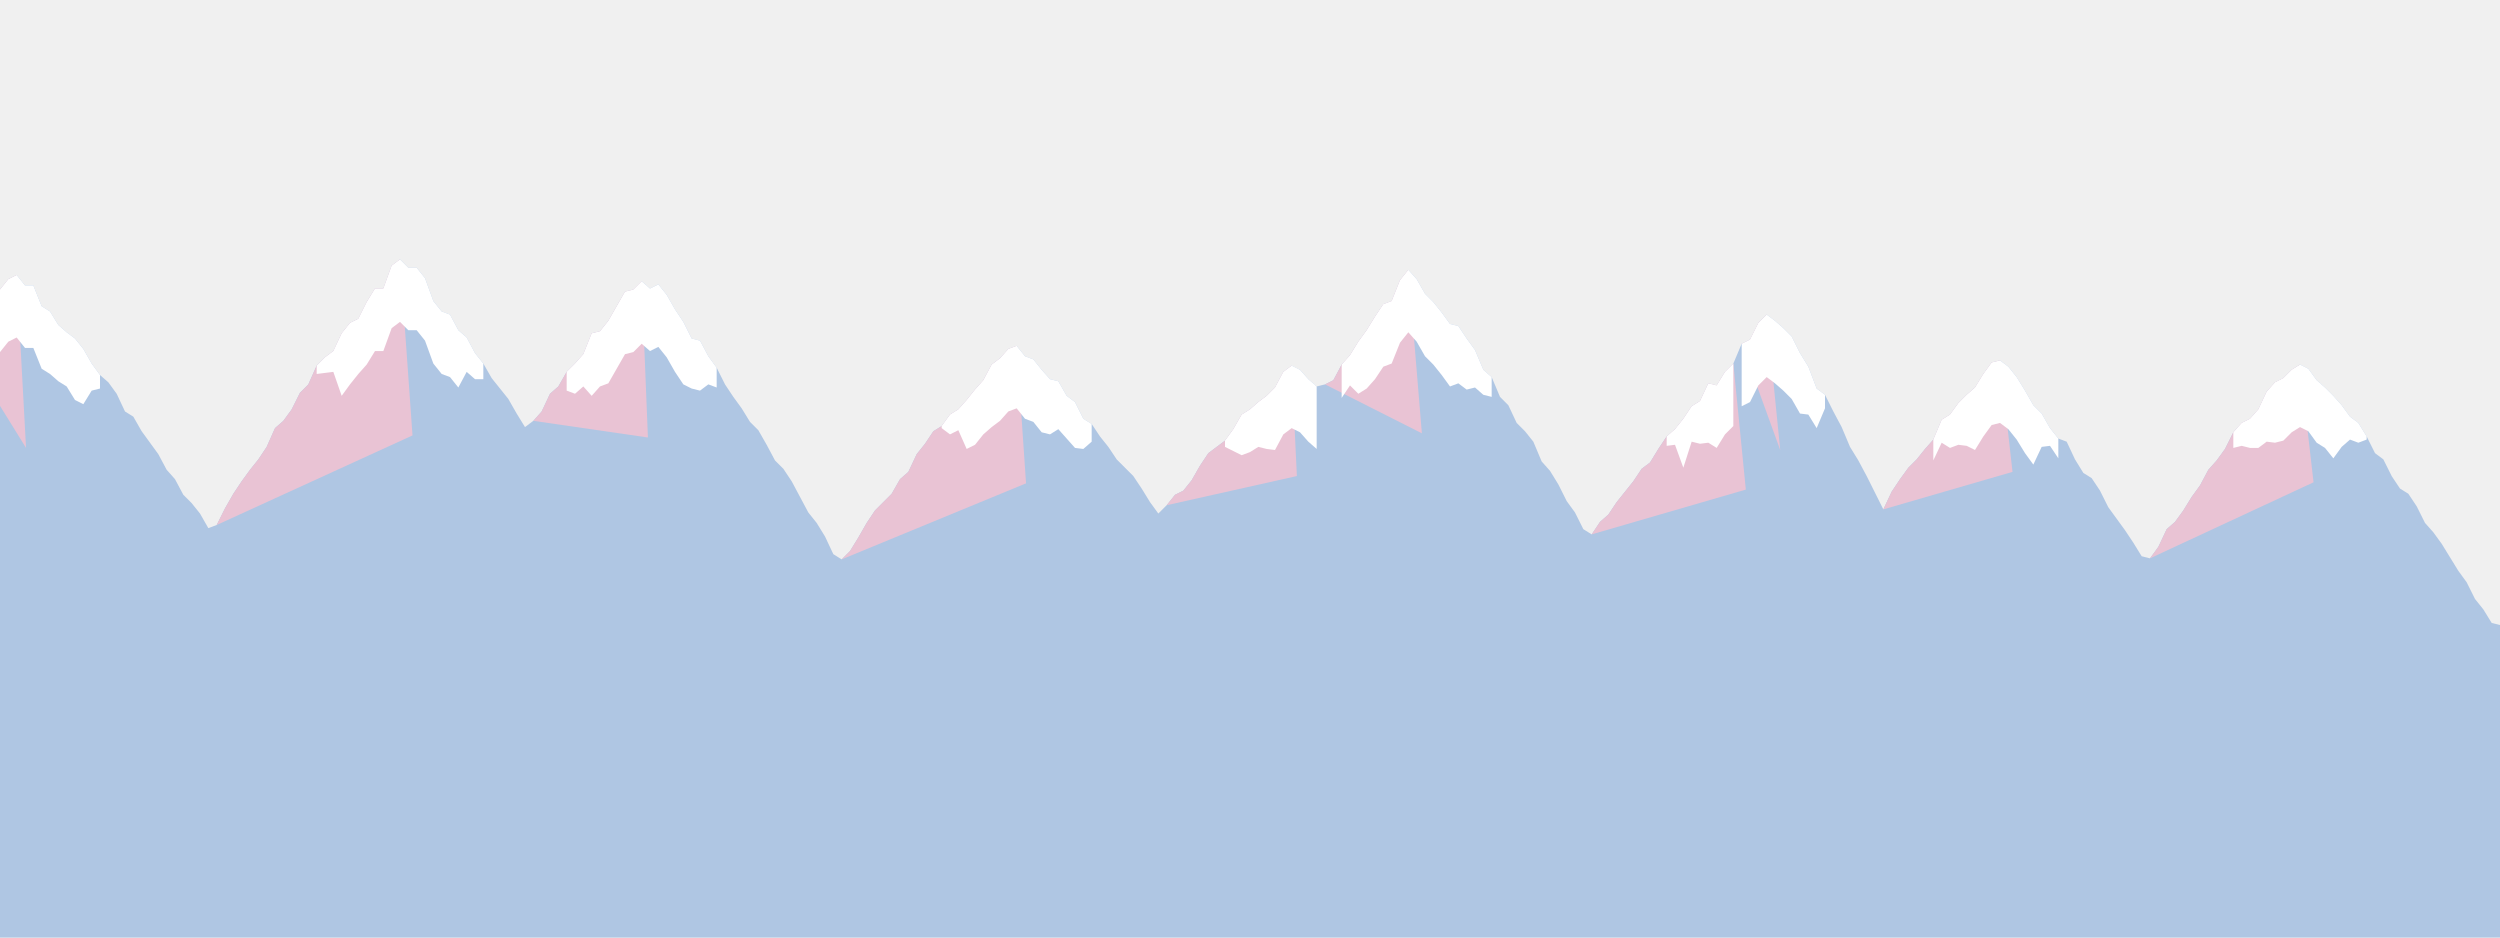
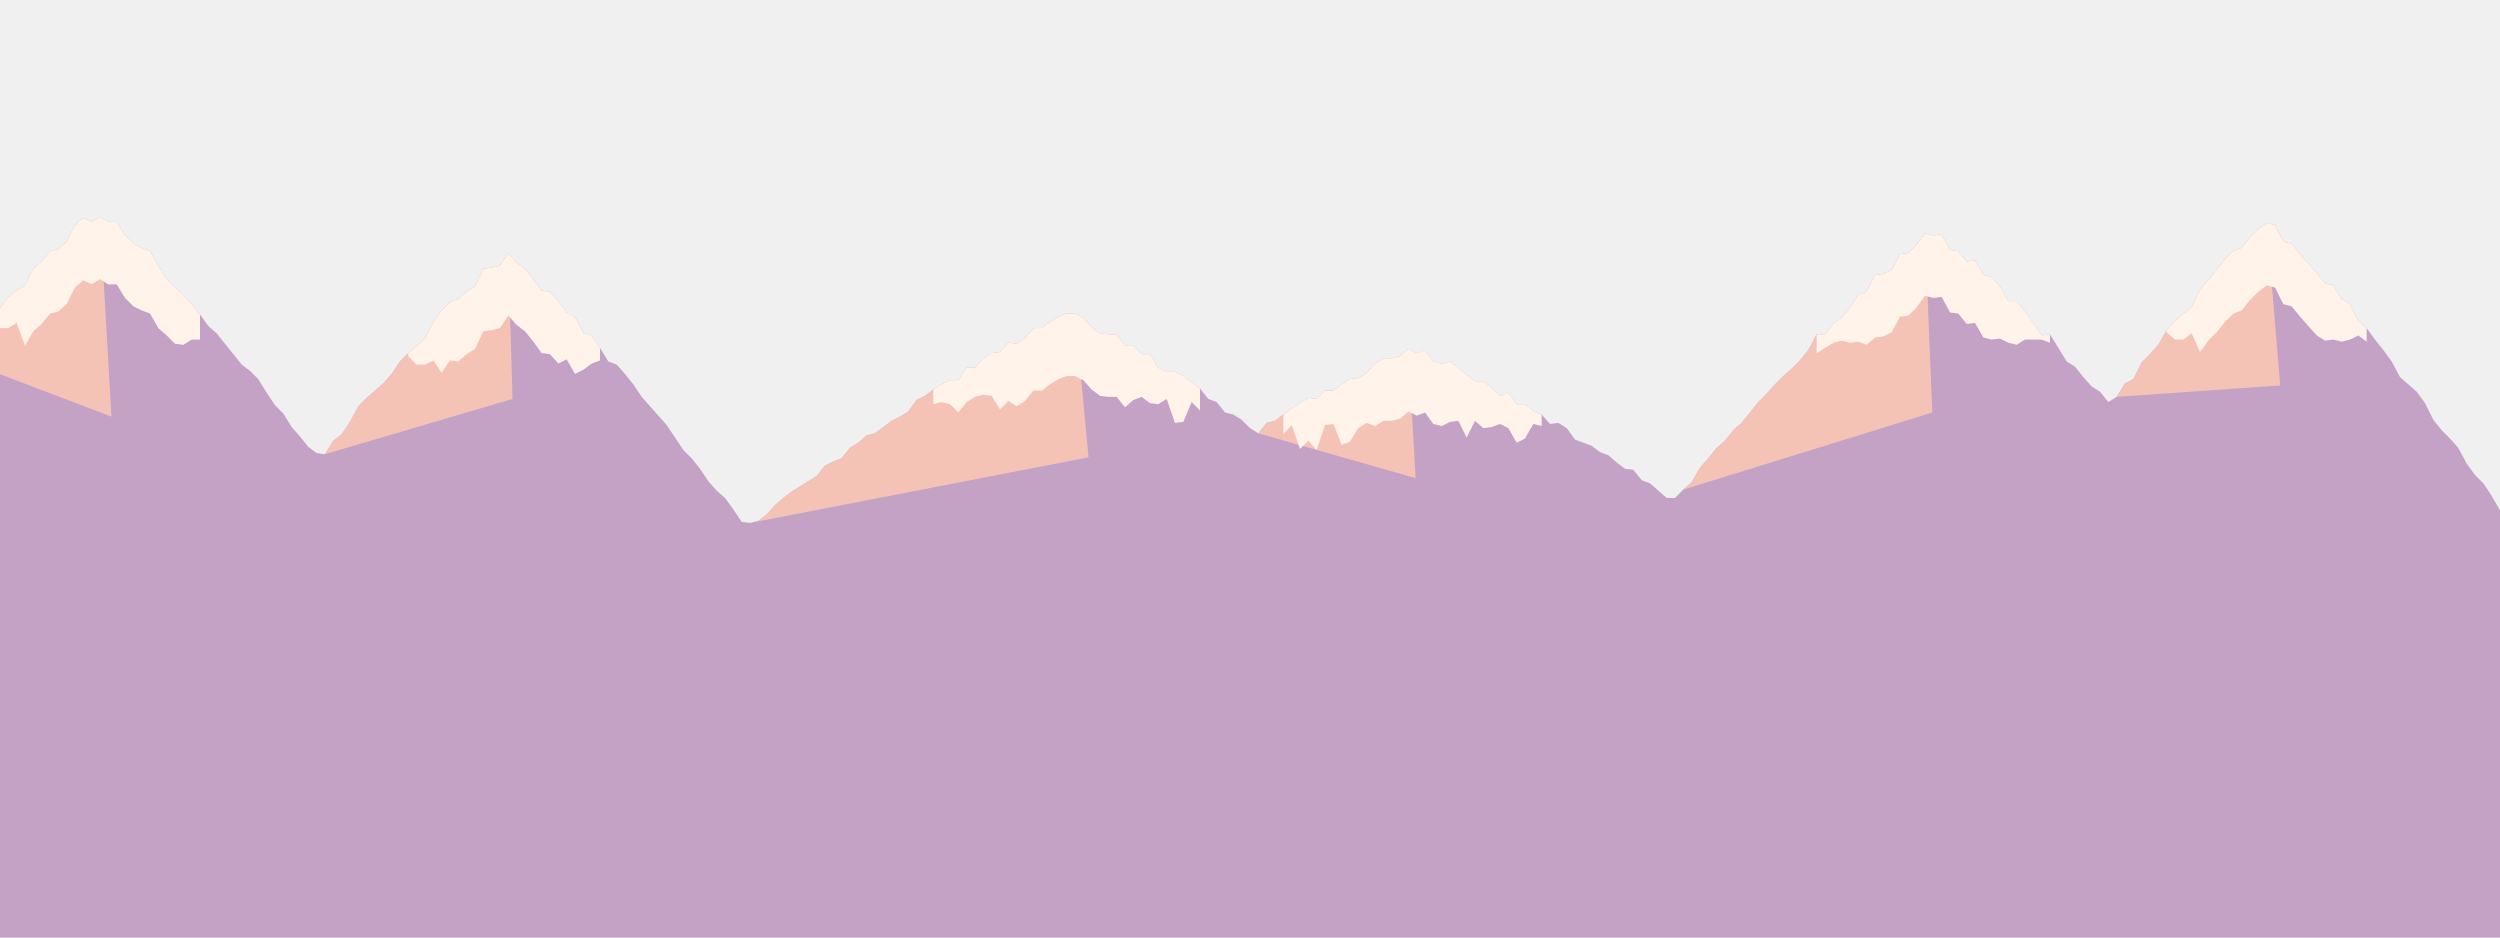
<svg xmlns="http://www.w3.org/2000/svg" viewBox="0 0 2400 900" preserveAspectRatio="xMidYMax slice" aria-hidden="true">
-   <path d="M-40,325 L-32,312 L-24,307 L-16,298 L-8,290 L0,278 L8,268 L16,264 L24,274 L32,274 L40,294 L48,299 L56,312 L64,319 L72,325 L80,335 L88,349 L96,360 L104,367 L112,378 L120,395 L128,400 L136,414 L144,425 L152,436 L160,451 L168,460 L176,475 L184,483 L192,493 L200,507 L208,504 L216,488 L224,474 L232,462 L240,451 L248,441 L256,429 L264,411 L272,404 L280,393 L288,377 L296,369 L304,351 L312,343 L320,337 L328,320 L336,310 L344,306 L352,290 L360,277 L368,277 L376,255 L384,249 L392,257 L400,257 L408,267 L416,289 L424,299 L432,302 L440,317 L448,324 L456,339 L464,349 L472,363 L480,373 L488,383 L496,397 L504,410 L512,404 L520,395 L528,378 L536,371 L544,357 L552,349 L560,340 L568,320 L576,318 L584,308 L592,294 L600,280 L608,278 L616,270 L624,277 L632,273 L640,283 L648,297 L656,309 L664,325 L672,327 L680,342 L688,353 L696,369 L704,381 L712,392 L720,405 L728,413 L736,427 L744,442 L752,450 L760,462 L768,477 L776,492 L784,502 L792,515 L800,532 L808,537 L816,529 L824,516 L832,502 L840,490 L848,482 L856,474 L864,460 L872,453 L880,436 L888,426 L896,414 L904,409 L912,398 L920,393 L928,384 L936,374 L944,365 L952,350 L960,344 L968,335 L976,332 L984,342 L992,345 L1000,355 L1008,364 L1016,366 L1024,380 L1032,386 L1040,402 L1048,407 L1056,419 L1064,429 L1072,441 L1080,449 L1088,457 L1096,469 L1104,482 L1112,493 L1120,485 L1128,475 L1136,471 L1144,461 L1152,447 L1160,435 L1168,429 L1176,423 L1184,412 L1192,398 L1200,393 L1208,386 L1216,380 L1224,372 L1232,357 L1240,351 L1248,355 L1256,364 L1264,371 L1272,369 L1280,365 L1288,350 L1296,341 L1304,328 L1312,317 L1320,304 L1328,292 L1336,289 L1344,269 L1352,259 L1360,268 L1368,282 L1376,290 L1384,300 L1392,311 L1400,313 L1408,325 L1416,336 L1424,355 L1432,362 L1440,381 L1448,389 L1456,406 L1464,414 L1472,424 L1480,443 L1488,452 L1496,465 L1504,481 L1512,492 L1520,508 L1528,513 L1536,501 L1544,494 L1552,482 L1560,472 L1568,462 L1576,450 L1584,444 L1592,431 L1600,419 L1608,412 L1616,402 L1624,390 L1632,385 L1640,368 L1648,370 L1656,357 L1664,349 L1672,330 L1680,326 L1688,310 L1696,302 L1704,308 L1712,315 L1720,323 L1728,339 L1736,352 L1744,373 L1752,379 L1760,395 L1768,410 L1776,429 L1784,442 L1792,457 L1800,473 L1808,489 L1816,472 L1824,460 L1832,449 L1840,441 L1848,431 L1856,422 L1864,403 L1872,398 L1880,387 L1888,379 L1896,372 L1904,359 L1912,348 L1920,346 L1928,352 L1936,362 L1944,375 L1952,389 L1960,397 L1968,411 L1976,421 L1984,424 L1992,441 L2000,454 L2008,459 L2016,471 L2024,487 L2032,498 L2040,509 L2048,521 L2056,534 L2064,536 L2072,525 L2080,508 L2088,501 L2096,490 L2104,477 L2112,466 L2120,451 L2128,442 L2136,431 L2144,415 L2152,406 L2160,402 L2168,393 L2176,376 L2184,367 L2192,363 L2200,355 L2208,350 L2216,354 L2224,365 L2232,372 L2240,380 L2248,389 L2256,400 L2264,406 L2272,419 L2280,435 L2288,441 L2296,457 L2304,469 L2312,474 L2320,486 L2328,502 L2336,511 L2344,522 L2352,535 L2360,548 L2368,559 L2376,575 L2384,585 L2392,598 L2400,600 L2408,600 L2416,598 L2424,599 L2432,600 L2440,599 L2440,900 L-40,900 Z" fill="#AFC6E3" />
-   <path d="M-40,325 L-32,312 L-24,307 L-16,298 L-8,290 L0,278 L8,268 L16,264 L25,430 Z" fill="#E9C3D4" />
-   <path d="M208,504 L216,488 L224,474 L232,462 L240,451 L248,441 L256,429 L264,411 L272,404 L280,393 L288,377 L296,369 L304,351 L312,343 L320,337 L328,320 L336,310 L344,306 L352,290 L360,277 L368,277 L376,255 L384,249 L396,418 Z" fill="#E9C3D4" />
-   <path d="M512,404 L520,395 L528,378 L536,371 L544,357 L552,349 L560,340 L568,320 L576,318 L584,308 L592,294 L600,280 L608,278 L616,270 L622,420 Z" fill="#E9C3D4" />
-   <path d="M808,537 L816,529 L824,516 L832,502 L840,490 L848,482 L856,474 L864,460 L872,453 L880,436 L888,426 L896,414 L904,409 L912,398 L920,393 L928,384 L936,374 L944,365 L952,350 L960,344 L968,335 L976,332 L985,464 Z" fill="#E9C3D4" />
-   <path d="M1120,485 L1128,475 L1136,471 L1144,461 L1152,447 L1160,435 L1168,429 L1176,423 L1184,412 L1192,398 L1200,393 L1208,386 L1216,380 L1224,372 L1232,357 L1240,351 L1245,457 Z" fill="#E9C3D4" />
-   <path d="M1272,369 L1280,365 L1288,350 L1296,341 L1304,328 L1312,317 L1320,304 L1328,292 L1336,289 L1344,269 L1352,259 L1365,416 Z" fill="#E9C3D4" />
-   <path d="M1528,513 L1536,501 L1544,494 L1552,482 L1560,472 L1568,462 L1576,450 L1584,444 L1592,431 L1600,419 L1608,412 L1616,402 L1624,390 L1632,385 L1640,368 L1648,370 L1656,357 L1664,349 L1676,470 Z" fill="#E9C3D4" />
-   <path d="M1672,330 L1680,326 L1688,310 L1696,302 L1709,432 Z" fill="#E9C3D4" />
-   <path d="M1808,489 L1816,472 L1824,460 L1832,449 L1840,441 L1848,431 L1856,422 L1864,403 L1872,398 L1880,387 L1888,379 L1896,372 L1904,359 L1912,348 L1920,346 L1932,453 Z" fill="#E9C3D4" />
-   <path d="M2064,536 L2072,525 L2080,508 L2088,501 L2096,490 L2104,477 L2112,466 L2120,451 L2128,442 L2136,431 L2144,415 L2152,406 L2160,402 L2168,393 L2176,376 L2184,367 L2192,363 L2200,355 L2208,350 L2221,463 Z" fill="#E9C3D4" />
-   <path d="M-40,325 L-32,312 L-24,307 L-16,298 L-8,290 L0,278 L8,268 L16,264 L24,274 L32,274 L40,294 L48,299 L56,312 L64,319 L72,325 L80,335 L88,349 L96,360 L96,373 L88,375 L80,388 L72,384 L64,371 L56,366 L48,359 L40,354 L32,334 L24,334 L16,324 L8,328 L0,338 L-8,350 L-16,358 L-24,367 L-32,371 L-40,376 Z" fill="#FFFFFF" />
-   <path d="M304,351 L312,343 L320,337 L328,320 L336,310 L344,306 L352,290 L360,277 L368,277 L376,255 L384,249 L392,257 L400,257 L408,267 L416,289 L424,299 L432,302 L440,317 L448,324 L456,339 L464,349 L464,364 L456,364 L448,357 L440,372 L432,362 L424,359 L416,349 L408,327 L400,317 L392,317 L384,309 L376,315 L368,337 L360,337 L352,350 L344,359 L336,369 L328,380 L320,357 L312,358 L304,359 Z" fill="#FFFFFF" />
-   <path d="M544,357 L552,349 L560,340 L568,320 L576,318 L584,308 L592,294 L600,280 L608,278 L616,270 L624,277 L632,273 L640,283 L648,297 L656,309 L664,325 L672,327 L680,342 L688,353 L688,372 L680,369 L672,375 L664,373 L656,369 L648,357 L640,343 L632,333 L624,337 L616,330 L608,338 L600,340 L592,354 L584,368 L576,371 L568,380 L560,371 L552,378 L544,375 Z" fill="#FFFFFF" />
-   <path d="M904,409 L912,398 L920,393 L928,384 L936,374 L944,365 L952,350 L960,344 L968,335 L976,332 L984,342 L992,345 L1000,355 L1008,364 L1016,366 L1024,380 L1032,386 L1040,402 L1048,407 L1048,424 L1040,431 L1032,430 L1024,421 L1016,412 L1008,417 L1000,415 L992,405 L984,402 L976,392 L968,395 L960,404 L952,410 L944,417 L936,427 L928,431 L920,413 L912,417 L904,411 Z" fill="#FFFFFF" />
-   <path d="M1176,423 L1184,412 L1192,398 L1200,393 L1208,386 L1216,380 L1224,372 L1232,357 L1240,351 L1248,355 L1256,364 L1264,371 L1264,431 L1256,424 L1248,415 L1240,411 L1232,417 L1224,432 L1216,431 L1208,429 L1200,434 L1192,437 L1184,433 L1176,429 Z" fill="#FFFFFF" />
-   <path d="M1288,350 L1296,341 L1304,328 L1312,317 L1320,304 L1328,292 L1336,289 L1344,269 L1352,259 L1360,268 L1368,282 L1376,290 L1384,300 L1392,311 L1400,313 L1408,325 L1416,336 L1424,355 L1432,362 L1432,381 L1424,379 L1416,372 L1408,374 L1400,368 L1392,371 L1384,360 L1376,350 L1368,342 L1360,328 L1352,319 L1344,329 L1336,349 L1328,352 L1320,364 L1312,373 L1304,378 L1296,370 L1288,382 Z" fill="#FFFFFF" />
-   <path d="M1600,419 L1608,412 L1616,402 L1624,390 L1632,385 L1640,368 L1648,370 L1656,357 L1664,349 L1664,409 L1656,417 L1648,430 L1640,425 L1632,426 L1624,424 L1616,449 L1608,427 L1600,428 Z" fill="#FFFFFF" />
-   <path d="M1672,330 L1680,326 L1688,310 L1696,302 L1704,308 L1712,315 L1720,323 L1728,339 L1736,352 L1744,373 L1752,379 L1752,392 L1744,411 L1736,398 L1728,397 L1720,383 L1712,375 L1704,368 L1696,362 L1688,370 L1680,386 L1672,390 Z" fill="#FFFFFF" />
-   <path d="M1856,422 L1864,403 L1872,398 L1880,387 L1888,379 L1896,372 L1904,359 L1912,348 L1920,346 L1928,352 L1936,362 L1944,375 L1952,389 L1960,397 L1968,411 L1976,421 L1976,440 L1968,428 L1960,429 L1952,446 L1944,435 L1936,422 L1928,412 L1920,406 L1912,408 L1904,419 L1896,432 L1888,428 L1880,427 L1872,430 L1864,425 L1856,442 Z" fill="#FFFFFF" />
-   <path d="M2144,415 L2152,406 L2160,402 L2168,393 L2176,376 L2184,367 L2192,363 L2200,355 L2208,350 L2216,354 L2224,365 L2232,372 L2240,380 L2248,389 L2256,400 L2264,406 L2272,419 L2272,422 L2264,425 L2256,422 L2248,429 L2240,440 L2232,430 L2224,425 L2216,414 L2208,410 L2200,415 L2192,423 L2184,425 L2176,424 L2168,430 L2160,430 L2152,428 L2144,430 Z" fill="#FFFFFF" />
+   <path d="M-40,344 L-32,332 L-24,328 L-16,318 L-8,304 L0,296 L8,285 L16,279 L24,274 L32,258 L40,251 L48,241 L56,239 L64,232 L72,216 L80,209 L88,213 L96,208 L104,213 L112,213 L120,226 L128,234 L136,238 L144,241 L152,255 L160,268 L168,276 L176,283 L184,292 L192,302 L200,313 L208,320 L216,330 L224,340 L232,350 L240,356 L248,364 L256,377 L264,389 L272,397 L280,410 L288,419 L296,429 L304,435 L312,436 L320,423 L328,417 L336,405 L344,390 L352,382 L360,375 L368,368 L376,359 L384,347 L392,339 L400,332 L408,325 L416,309 L424,298 L432,290 L440,287 L448,280 L456,275 L464,258 L472,257 L480,255 L488,243 L496,252 L504,258 L512,268 L520,279 L528,280 L536,289 L544,300 L552,304 L560,320 L568,322 L576,334 L584,347 L592,350 L600,359 L608,369 L616,381 L624,390 L632,399 L640,408 L648,420 L656,432 L664,440 L672,450 L680,462 L688,471 L696,478 L704,489 L712,501 L720,502 L728,500 L736,494 L744,485 L752,478 L760,472 L768,467 L776,462 L784,457 L792,447 L800,443 L808,440 L816,430 L824,425 L832,418 L840,416 L848,410 L856,404 L864,400 L872,395 L880,384 L888,380 L896,374 L904,369 L912,365 L920,365 L928,353 L936,353 L944,344 L952,339 L960,338 L968,329 L976,330 L984,325 L992,315 L1000,315 L1008,309 L1016,304 L1024,301 L1032,301 L1040,305 L1048,314 L1056,320 L1064,321 L1072,321 L1080,332 L1088,332 L1096,340 L1104,340 L1112,353 L1120,357 L1128,357 L1136,361 L1144,367 L1152,373 L1160,383 L1168,386 L1176,396 L1184,398 L1192,403 L1200,411 L1208,416 L1216,406 L1224,404 L1232,398 L1240,392 L1248,387 L1256,382 L1264,383 L1272,375 L1280,375 L1288,369 L1296,364 L1304,363 L1312,358 L1320,349 L1328,344 L1336,344 L1344,342 L1352,335 L1360,339 L1368,336 L1376,347 L1384,349 L1392,347 L1400,353 L1408,360 L1416,366 L1424,366 L1432,372 L1440,380 L1448,377 L1456,388 L1464,388 L1472,395 L1480,398 L1488,407 L1496,406 L1504,411 L1512,422 L1520,425 L1528,428 L1536,434 L1544,437 L1552,444 L1560,450 L1568,451 L1576,461 L1584,464 L1592,471 L1600,478 L1608,478 L1616,470 L1624,463 L1632,449 L1640,440 L1648,430 L1656,423 L1664,413 L1672,406 L1680,396 L1688,386 L1696,378 L1704,369 L1712,361 L1720,354 L1728,346 L1736,336 L1744,321 L1752,321 L1760,311 L1768,305 L1776,295 L1784,283 L1792,280 L1800,264 L1808,263 L1816,259 L1824,244 L1832,243 L1840,235 L1848,224 L1856,226 L1864,225 L1872,240 L1880,241 L1888,251 L1896,250 L1904,264 L1912,266 L1920,275 L1928,289 L1936,289 L1944,299 L1952,310 L1960,322 L1968,321 L1976,334 L1984,347 L1992,352 L2000,362 L2008,371 L2016,376 L2024,386 L2032,381 L2040,368 L2048,364 L2056,348 L2064,340 L2072,331 L2080,317 L2088,308 L2096,301 L2104,295 L2112,278 L2120,269 L2128,259 L2136,249 L2144,241 L2152,238 L2160,228 L2168,220 L2176,214 L2184,216 L2192,232 L2200,234 L2208,244 L2216,253 L2224,262 L2232,272 L2240,274 L2248,287 L2256,292 L2264,308 L2272,315 L2280,326 L2288,336 L2296,347 L2304,362 L2312,369 L2320,376 L2328,387 L2336,403 L2344,413 L2352,421 L2360,430 L2368,445 L2376,456 L2384,464 L2392,476 L2400,490 L2408,500 L2416,512 L2424,521 L2432,535 L2440,545 L2440,900 L-40,900 Z" fill="#C3A2C6" />
+   <path d="M-40,344 L-32,332 L-24,328 L-16,318 L-8,304 L0,296 L8,285 L16,279 L24,274 L32,258 L40,251 L48,241 L56,239 L64,232 L72,216 L80,209 L88,213 L96,208 L107,400 Z" fill="#F4C3B6" />
+   <path d="M312,436 L320,423 L328,417 L336,405 L344,390 L352,382 L360,375 L368,368 L376,359 L384,347 L392,339 L400,332 L408,325 L416,309 L424,298 L432,290 L440,287 L448,280 L456,275 L464,258 L472,257 L480,255 L488,243 L492,383 Z" fill="#F4C3B6" />
+   <path d="M720,502 L728,500 L736,494 L744,485 L752,478 L760,472 L768,467 L776,462 L784,457 L792,447 L800,443 L808,440 L816,430 L824,425 L832,418 L840,416 L848,410 L856,404 L864,400 L872,395 L880,384 L888,380 L896,374 L904,369 L912,365 L920,365 L928,353 L936,353 L944,344 L952,339 L960,338 L968,329 L976,330 L984,325 L992,315 L1000,315 L1008,309 L1016,304 L1024,301 L1032,301 L1045,439 Z" fill="#F4C3B6" />
+   <path d="M1208,416 L1216,406 L1224,404 L1232,398 L1240,392 L1248,387 L1256,382 L1264,383 L1272,375 L1280,375 L1288,369 L1296,364 L1304,363 L1312,358 L1320,349 L1328,344 L1336,344 L1344,342 L1352,335 L1359,459 Z" fill="#F4C3B6" />
+   <path d="M1616,470 L1624,463 L1632,449 L1640,440 L1648,430 L1656,423 L1664,413 L1672,406 L1680,396 L1688,386 L1696,378 L1704,369 L1712,361 L1720,354 L1728,346 L1736,336 L1744,321 L1752,321 L1760,311 L1768,305 L1776,295 L1784,283 L1792,280 L1800,264 L1808,263 L1816,259 L1824,244 L1832,243 L1840,235 L1848,224 L1855,396 Z" fill="#F4C3B6" />
+   <path d="M2032,381 L2040,368 L2048,364 L2056,348 L2064,340 L2072,331 L2080,317 L2088,308 L2096,301 L2104,295 L2112,278 L2120,269 L2128,259 L2136,249 L2144,241 L2152,238 L2160,228 L2168,220 L2176,214 L2189,370 Z" fill="#F4C3B6" />
+   <path d="M-8,304 L0,296 L8,285 L16,279 L24,274 L32,258 L40,251 L48,241 L56,239 L64,232 L72,216 L80,209 L88,213 L96,208 L104,213 L112,213 L120,226 L128,234 L136,238 L144,241 L152,255 L160,268 L168,276 L176,283 L184,292 L192,302 L192,326 L184,326 L176,331 L168,330 L160,322 L152,315 L144,301 L136,298 L128,294 L120,286 L112,273 L104,273 L96,268 L88,273 L80,269 L72,276 L64,292 L56,299 L48,301 L40,311 L32,318 L24,332 L16,310 L8,315 L0,315 L-8,314 Z" fill="#FFF3EA" />
+   <path d="M392,339 L400,332 L408,325 L416,309 L424,298 L432,290 L440,287 L448,280 L456,275 L464,258 L472,257 L480,255 L488,243 L496,252 L504,258 L512,268 L520,279 L528,280 L536,289 L544,300 L552,304 L560,320 L568,322 L576,334 L576,346 L568,349 L560,355 L552,359 L544,345 L536,349 L528,340 L520,339 L512,328 L504,318 L496,312 L488,303 L480,315 L472,317 L464,318 L456,335 L448,340 L440,347 L432,346 L424,358 L416,346 L408,350 L400,350 L392,342 Z" fill="#FFF3EA" />
+   <path d="M896,374 L904,369 L912,365 L920,365 L928,353 L936,353 L944,344 L952,339 L960,338 L968,329 L976,330 L984,325 L992,315 L1000,315 L1008,309 L1016,304 L1024,301 L1032,301 L1040,305 L1048,314 L1056,320 L1064,321 L1072,321 L1080,332 L1088,332 L1096,340 L1104,340 L1112,353 L1120,357 L1128,357 L1136,361 L1144,367 L1152,373 L1152,394 L1144,386 L1136,405 L1128,406 L1120,383 L1112,388 L1104,387 L1096,381 L1088,384 L1080,391 L1072,381 L1064,381 L1056,380 L1048,374 L1040,365 L1032,361 L1024,361 L1016,364 L1008,369 L1000,375 L992,375 L984,385 L976,390 L968,385 L960,393 L952,380 L944,379 L936,381 L928,386 L920,396 L912,388 L904,386 L896,388 Z" fill="#FFF3EA" />
+   <path d="M1232,398 L1240,392 L1248,387 L1256,382 L1264,383 L1272,375 L1280,375 L1288,369 L1296,364 L1304,363 L1312,358 L1320,349 L1328,344 L1336,344 L1344,342 L1352,335 L1360,339 L1368,336 L1376,347 L1384,349 L1392,347 L1400,353 L1408,360 L1416,366 L1424,366 L1432,372 L1440,380 L1448,377 L1456,388 L1464,388 L1472,395 L1480,398 L1480,409 L1472,407 L1464,421 L1456,425 L1448,411 L1440,407 L1432,410 L1424,411 L1416,404 L1408,420 L1400,404 L1392,405 L1384,409 L1376,407 L1368,396 L1360,399 L1352,395 L1344,402 L1336,404 L1328,404 L1320,409 L1312,406 L1304,411 L1296,424 L1288,427 L1280,407 L1272,408 L1264,432 L1256,423 L1248,431 L1240,408 L1232,417 Z" fill="#FFF3EA" />
+   <path d="M1744,321 L1752,321 L1760,311 L1768,305 L1776,295 L1784,283 L1792,280 L1800,264 L1808,263 L1816,259 L1824,244 L1832,243 L1840,235 L1848,224 L1856,226 L1864,225 L1872,240 L1880,241 L1888,251 L1896,250 L1904,264 L1912,266 L1920,275 L1928,289 L1936,289 L1944,299 L1952,310 L1960,322 L1968,321 L1968,329 L1960,326 L1952,326 L1944,326 L1936,331 L1928,329 L1920,325 L1912,326 L1904,324 L1896,310 L1888,311 L1880,301 L1872,300 L1864,285 L1856,286 L1848,284 L1840,295 L1832,303 L1824,304 L1816,319 L1808,323 L1800,324 L1792,331 L1784,328 L1776,329 L1768,327 L1760,329 L1752,334 L1744,339 Z" fill="#FFF3EA" />
+   <path d="M2080,317 L2088,308 L2096,301 L2104,295 L2112,278 L2120,269 L2128,259 L2136,249 L2144,241 L2152,238 L2160,228 L2168,220 L2176,214 L2184,216 L2192,232 L2200,234 L2208,244 L2216,253 L2224,262 L2232,272 L2240,274 L2248,287 L2256,292 L2264,308 L2272,315 L2272,328 L2264,322 L2256,326 L2248,328 L2240,326 L2232,327 L2224,322 L2216,313 L2208,304 L2200,294 L2192,292 L2184,276 L2176,274 L2168,280 L2160,288 L2152,298 L2144,301 L2136,309 L2128,319 L2120,327 L2112,338 L2104,320 L2096,326 L2088,326 L2080,319 Z" fill="#FFF3EA" />
</svg>
